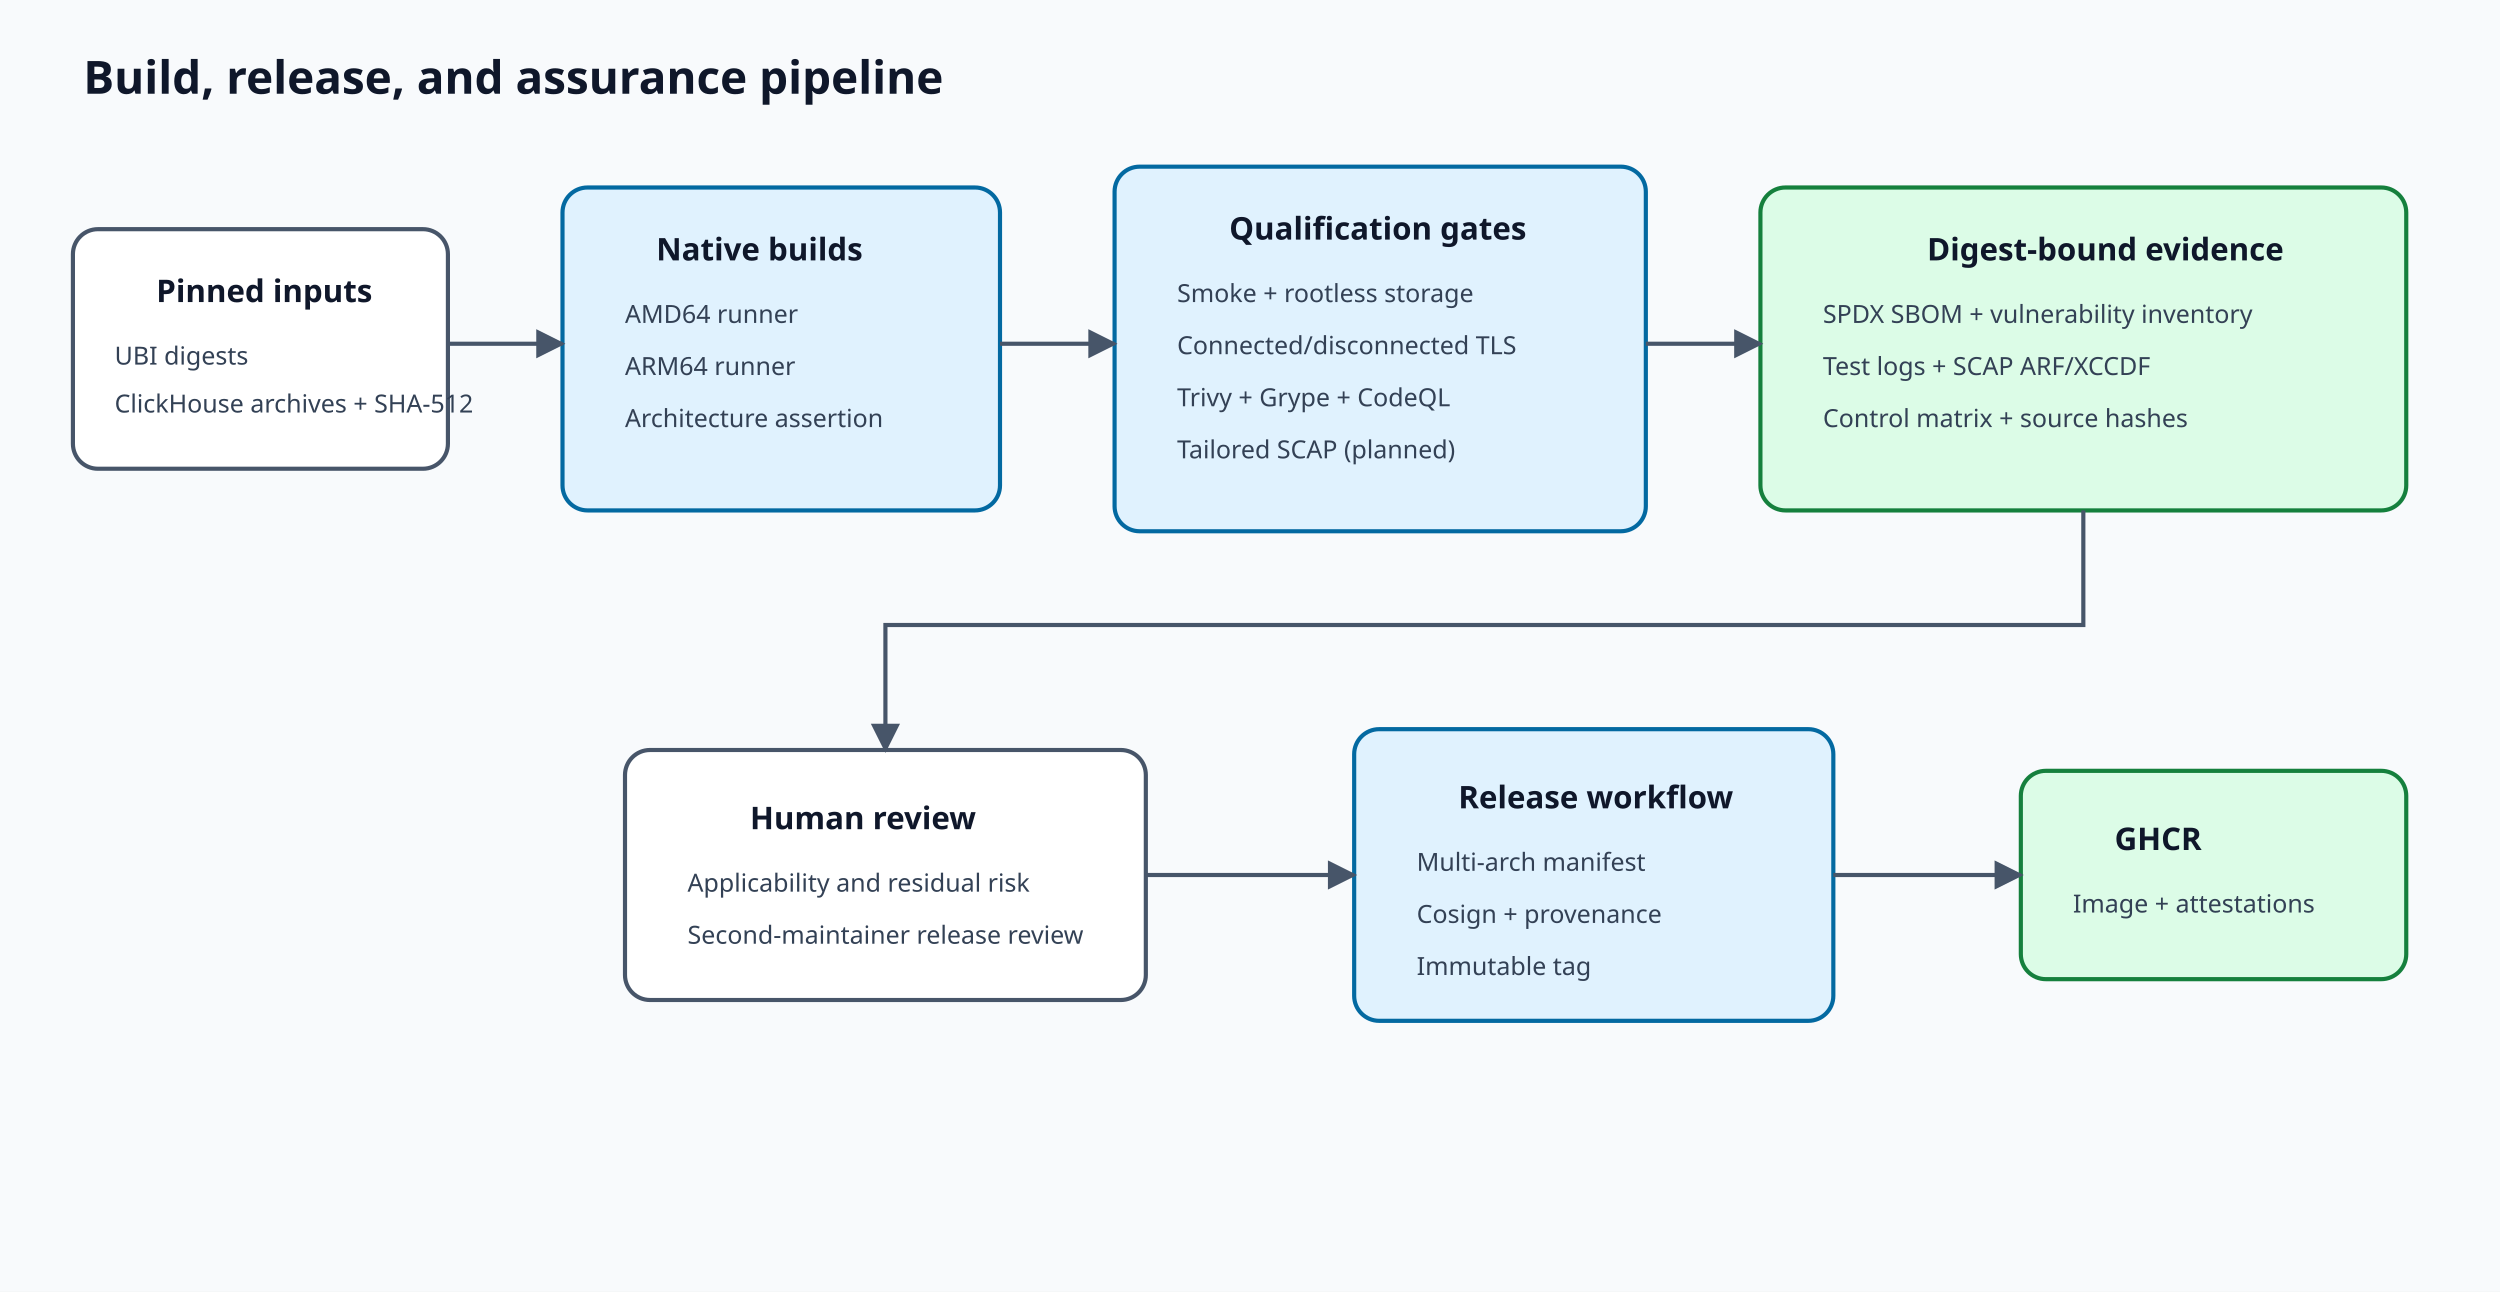
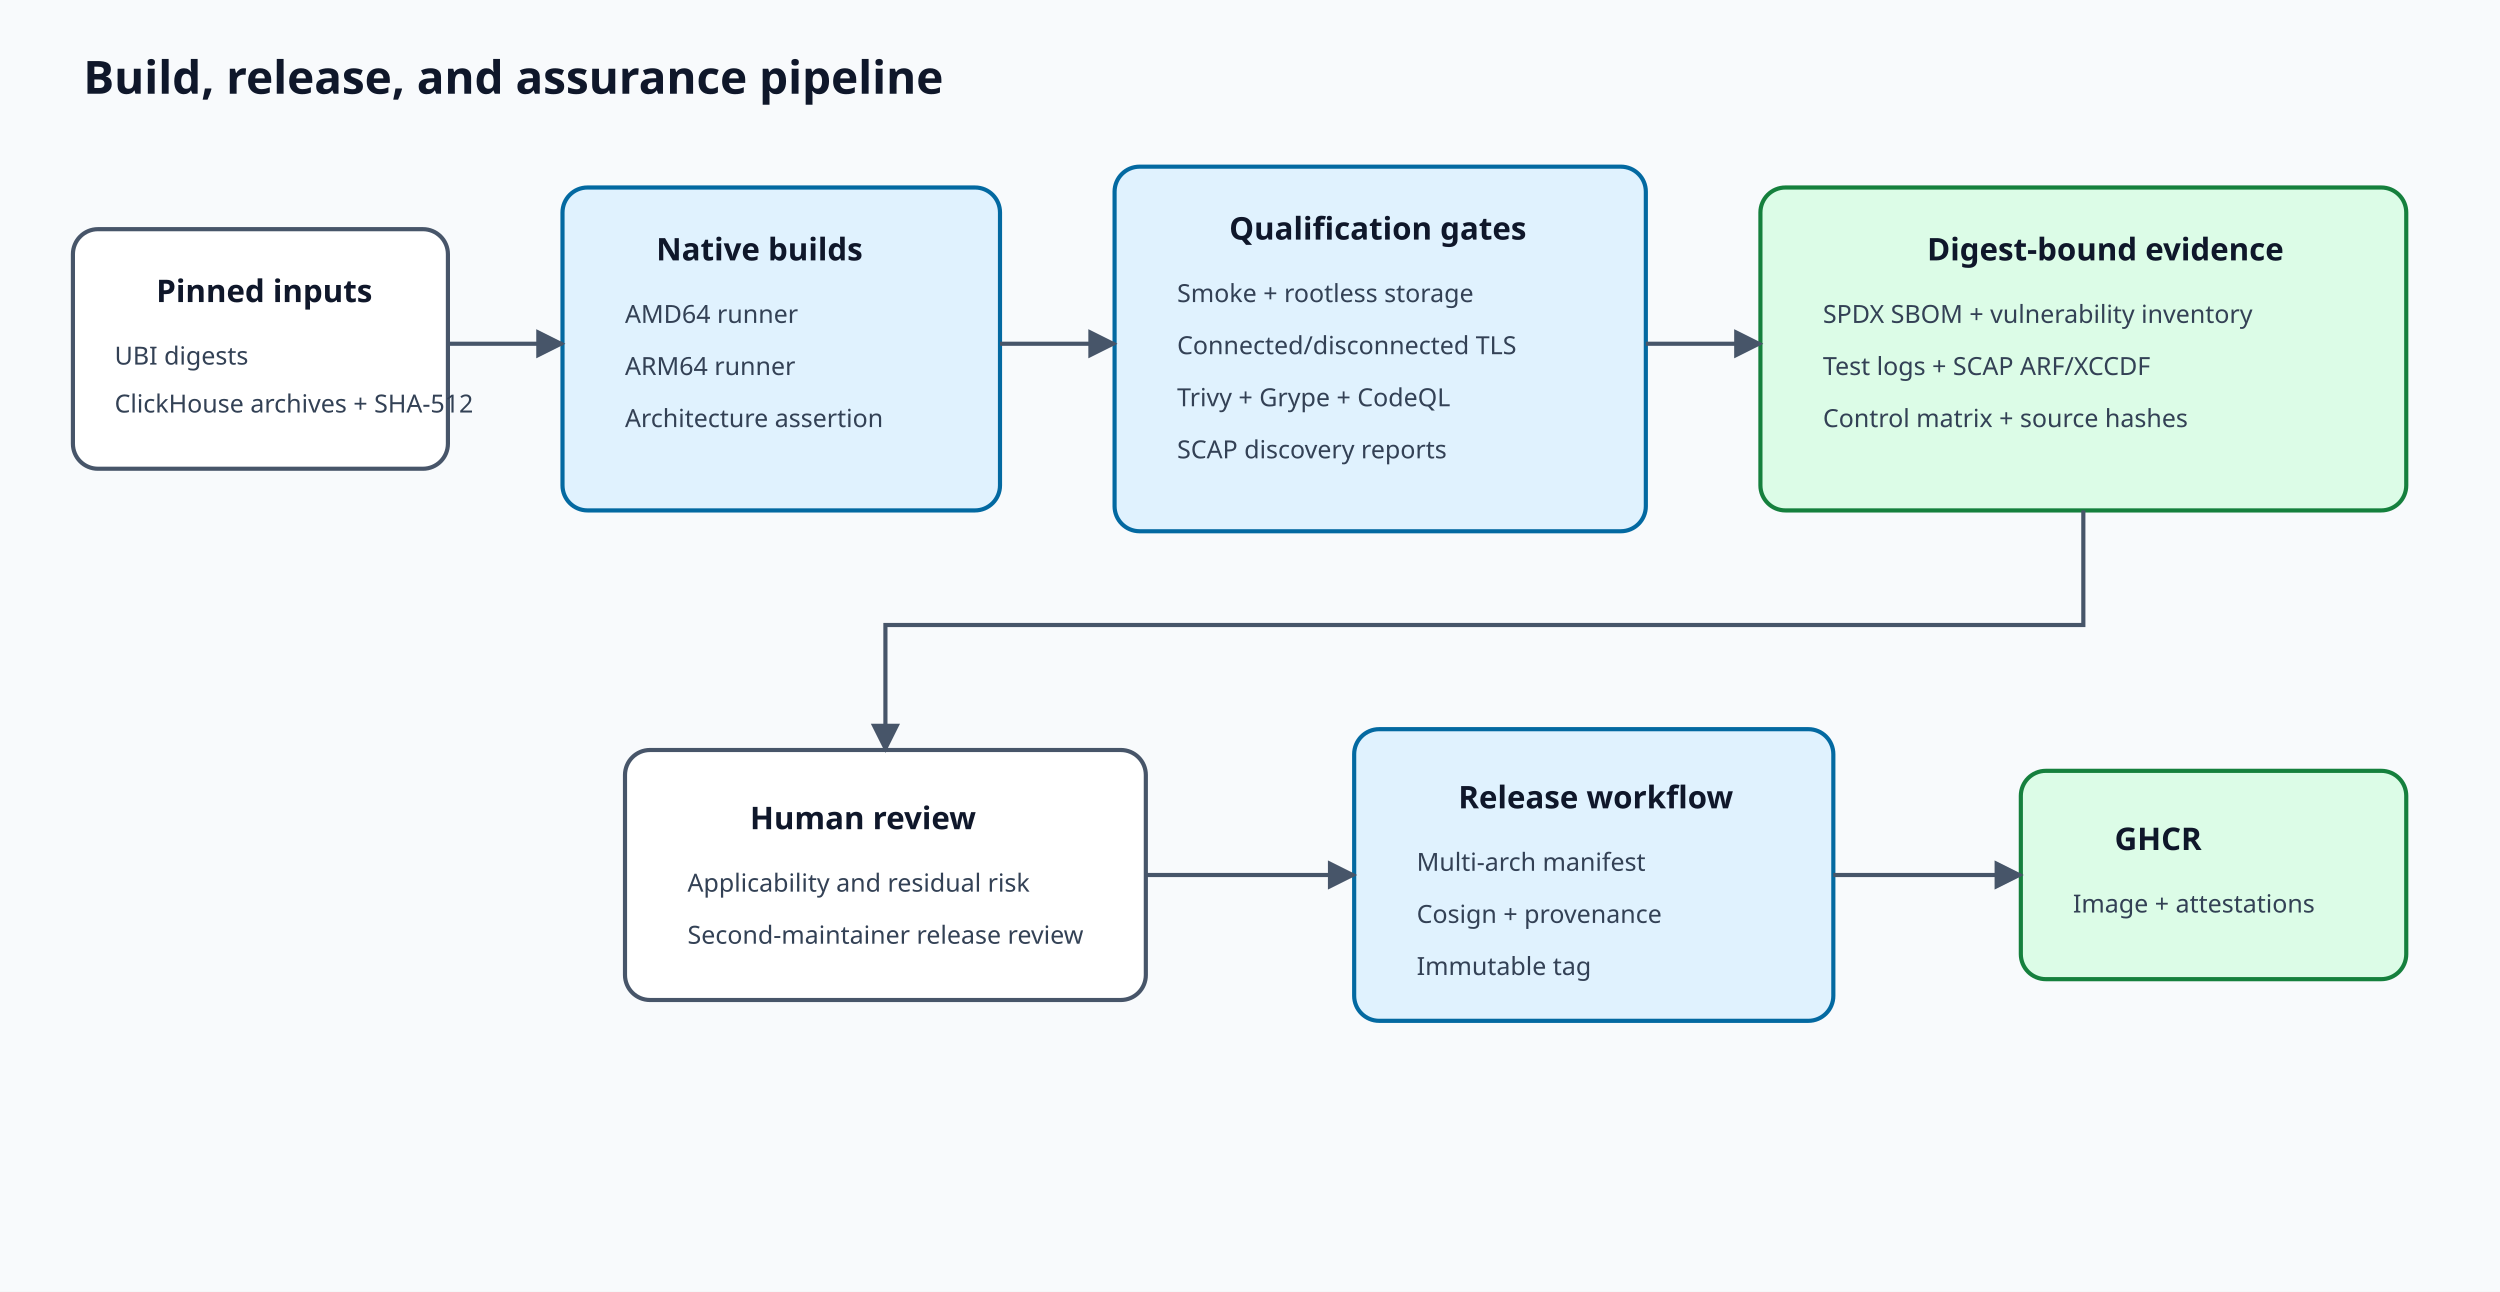
<svg xmlns="http://www.w3.org/2000/svg" width="1200" height="620" viewBox="0 0 1200 620" role="img" aria-labelledby="title desc">
  <defs>
    <style>.bg{fill:#f8fafc}.b{fill:#fff;stroke:#475569;stroke-width:2}.gate{fill:#e0f2fe;stroke:#0369a1;stroke-width:2}.ev{fill:#dcfce7;stroke:#15803d;stroke-width:2}.t{font:700 22px system-ui;fill:#0f172a}.h{font:700 15px system-ui;fill:#0f172a}.p{font:12px system-ui;fill:#334155}.a{stroke:#475569;stroke-width:2;fill:none;marker-end:url(#a)}</style>
    <marker id="a" viewBox="0 0 10 10" refX="9" refY="5" markerWidth="7" markerHeight="7" orient="auto">
      <path d="M0 0 10 5 0 10z" fill="#475569" />
    </marker>
  </defs>
  <rect class="bg" width="1200" height="620" />
  <text class="t" x="40" y="45">Build, release, and assurance pipeline</text>
  <rect class="b" x="35" y="110" width="180" height="115" rx="12" />
  <text class="h" x="75" y="145">Pinned inputs</text>
  <text class="p" x="55" y="175">UBI digests</text>
  <text class="p" x="55" y="198">ClickHouse archives + SHA-512</text>
  <rect class="gate" x="270" y="90" width="210" height="155" rx="12" />
  <text class="h" x="315" y="125">Native builds</text>
  <text class="p" x="300" y="155">AMD64 runner</text>
  <text class="p" x="300" y="180">ARM64 runner</text>
  <text class="p" x="300" y="205">Architecture assertion</text>
  <rect class="gate" x="535" y="80" width="255" height="175" rx="12" />
  <text class="h" x="590" y="115">Qualification gates</text>
  <text class="p" x="565" y="145">Smoke + rootless storage</text>
  <text class="p" x="565" y="170">Connected/disconnected TLS</text>
  <text class="p" x="565" y="195">Trivy + Grype + CodeQL</text>
-   <text class="p" x="565" y="220">Tailored SCAP (planned)</text>
+   <text class="p" x="565" y="220">SCAP discovery reports</text>
  <rect class="ev" x="845" y="90" width="310" height="155" rx="12" />
  <text class="h" x="925" y="125">Digest-bound evidence</text>
  <text class="p" x="875" y="155">SPDX SBOM + vulnerability inventory</text>
  <text class="p" x="875" y="180">Test logs + SCAP ARF/XCCDF</text>
  <text class="p" x="875" y="205">Control matrix + source hashes</text>
  <rect class="b" x="300" y="360" width="250" height="120" rx="12" />
  <text class="h" x="360" y="398">Human review</text>
  <text class="p" x="330" y="428">Applicability and residual risk</text>
  <text class="p" x="330" y="453">Second-maintainer release review</text>
  <rect class="gate" x="650" y="350" width="230" height="140" rx="12" />
  <text class="h" x="700" y="388">Release workflow</text>
  <text class="p" x="680" y="418">Multi-arch manifest</text>
  <text class="p" x="680" y="443">Cosign + provenance</text>
  <text class="p" x="680" y="468">Immutable tag</text>
  <rect class="ev" x="970" y="370" width="185" height="100" rx="12" />
  <text class="h" x="1015" y="408">GHCR</text>
  <text class="p" x="995" y="438">Image + attestations</text>
  <path class="a" d="M215 165H270" />
  <path class="a" d="M480 165H535" />
  <path class="a" d="M790 165H845" />
  <path class="a" d="M1000 245V300H425V360" />
  <path class="a" d="M550 420H650" />
  <path class="a" d="M880 420H970" />
</svg>
